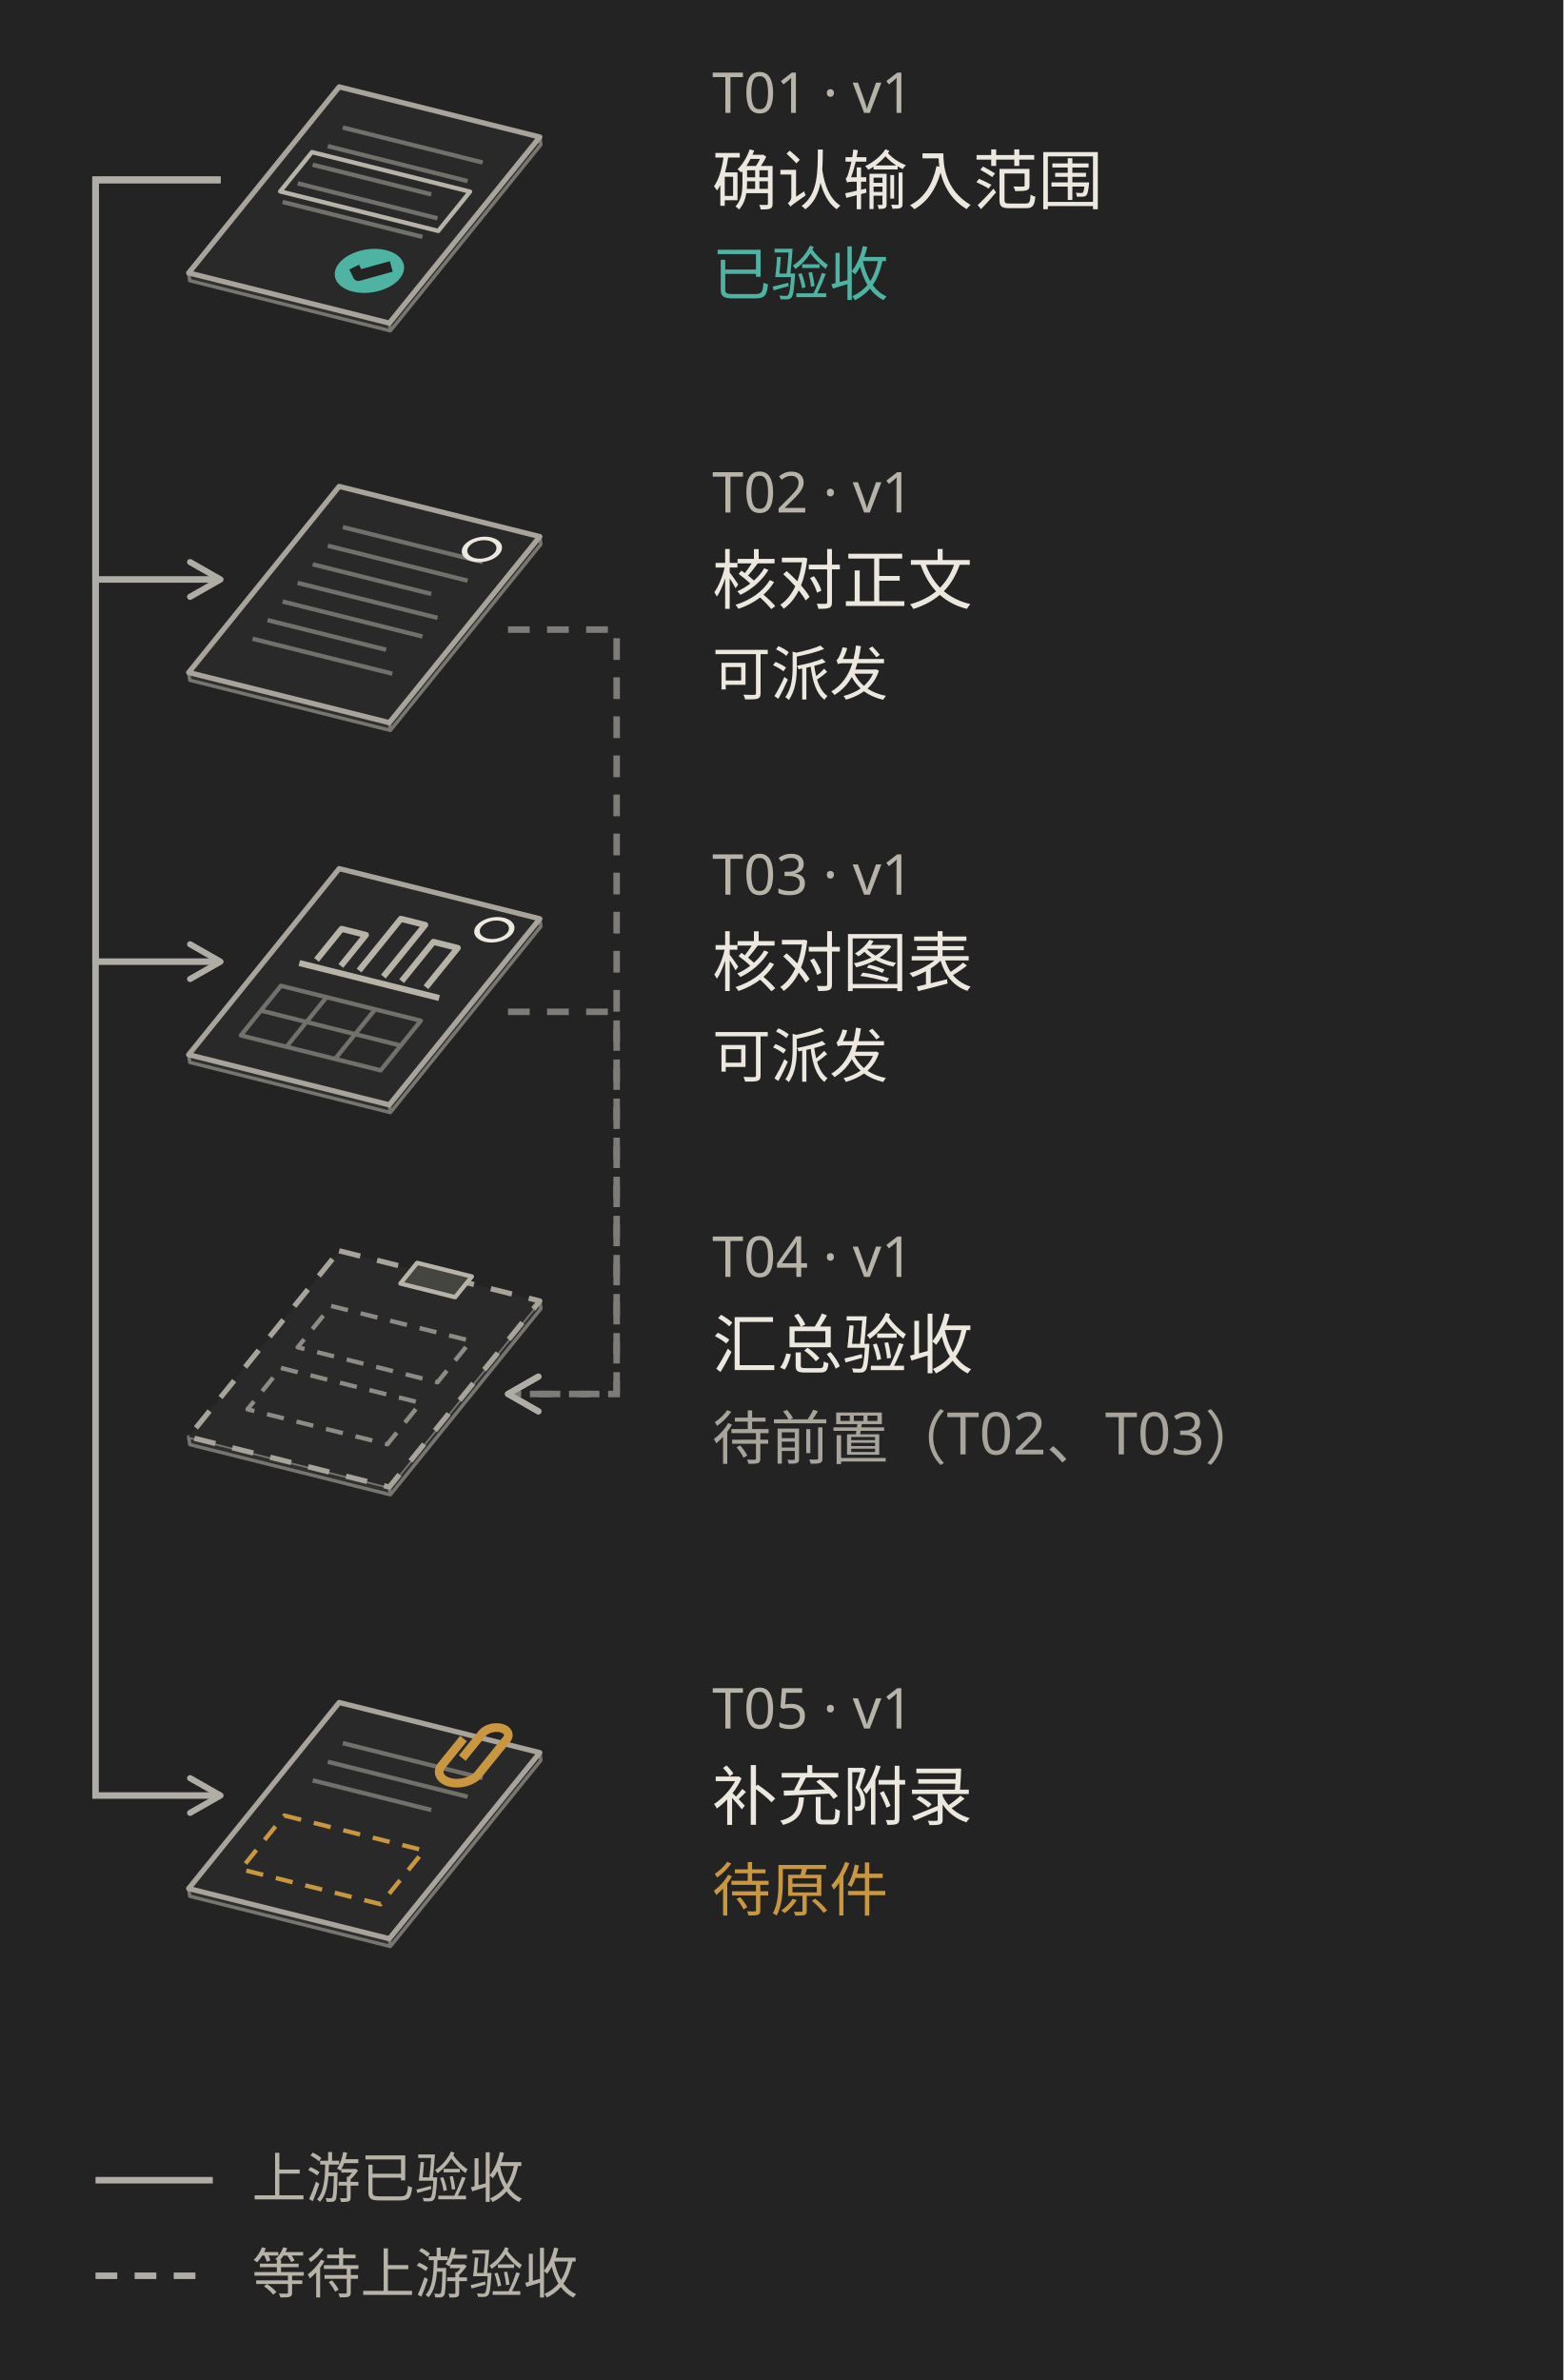
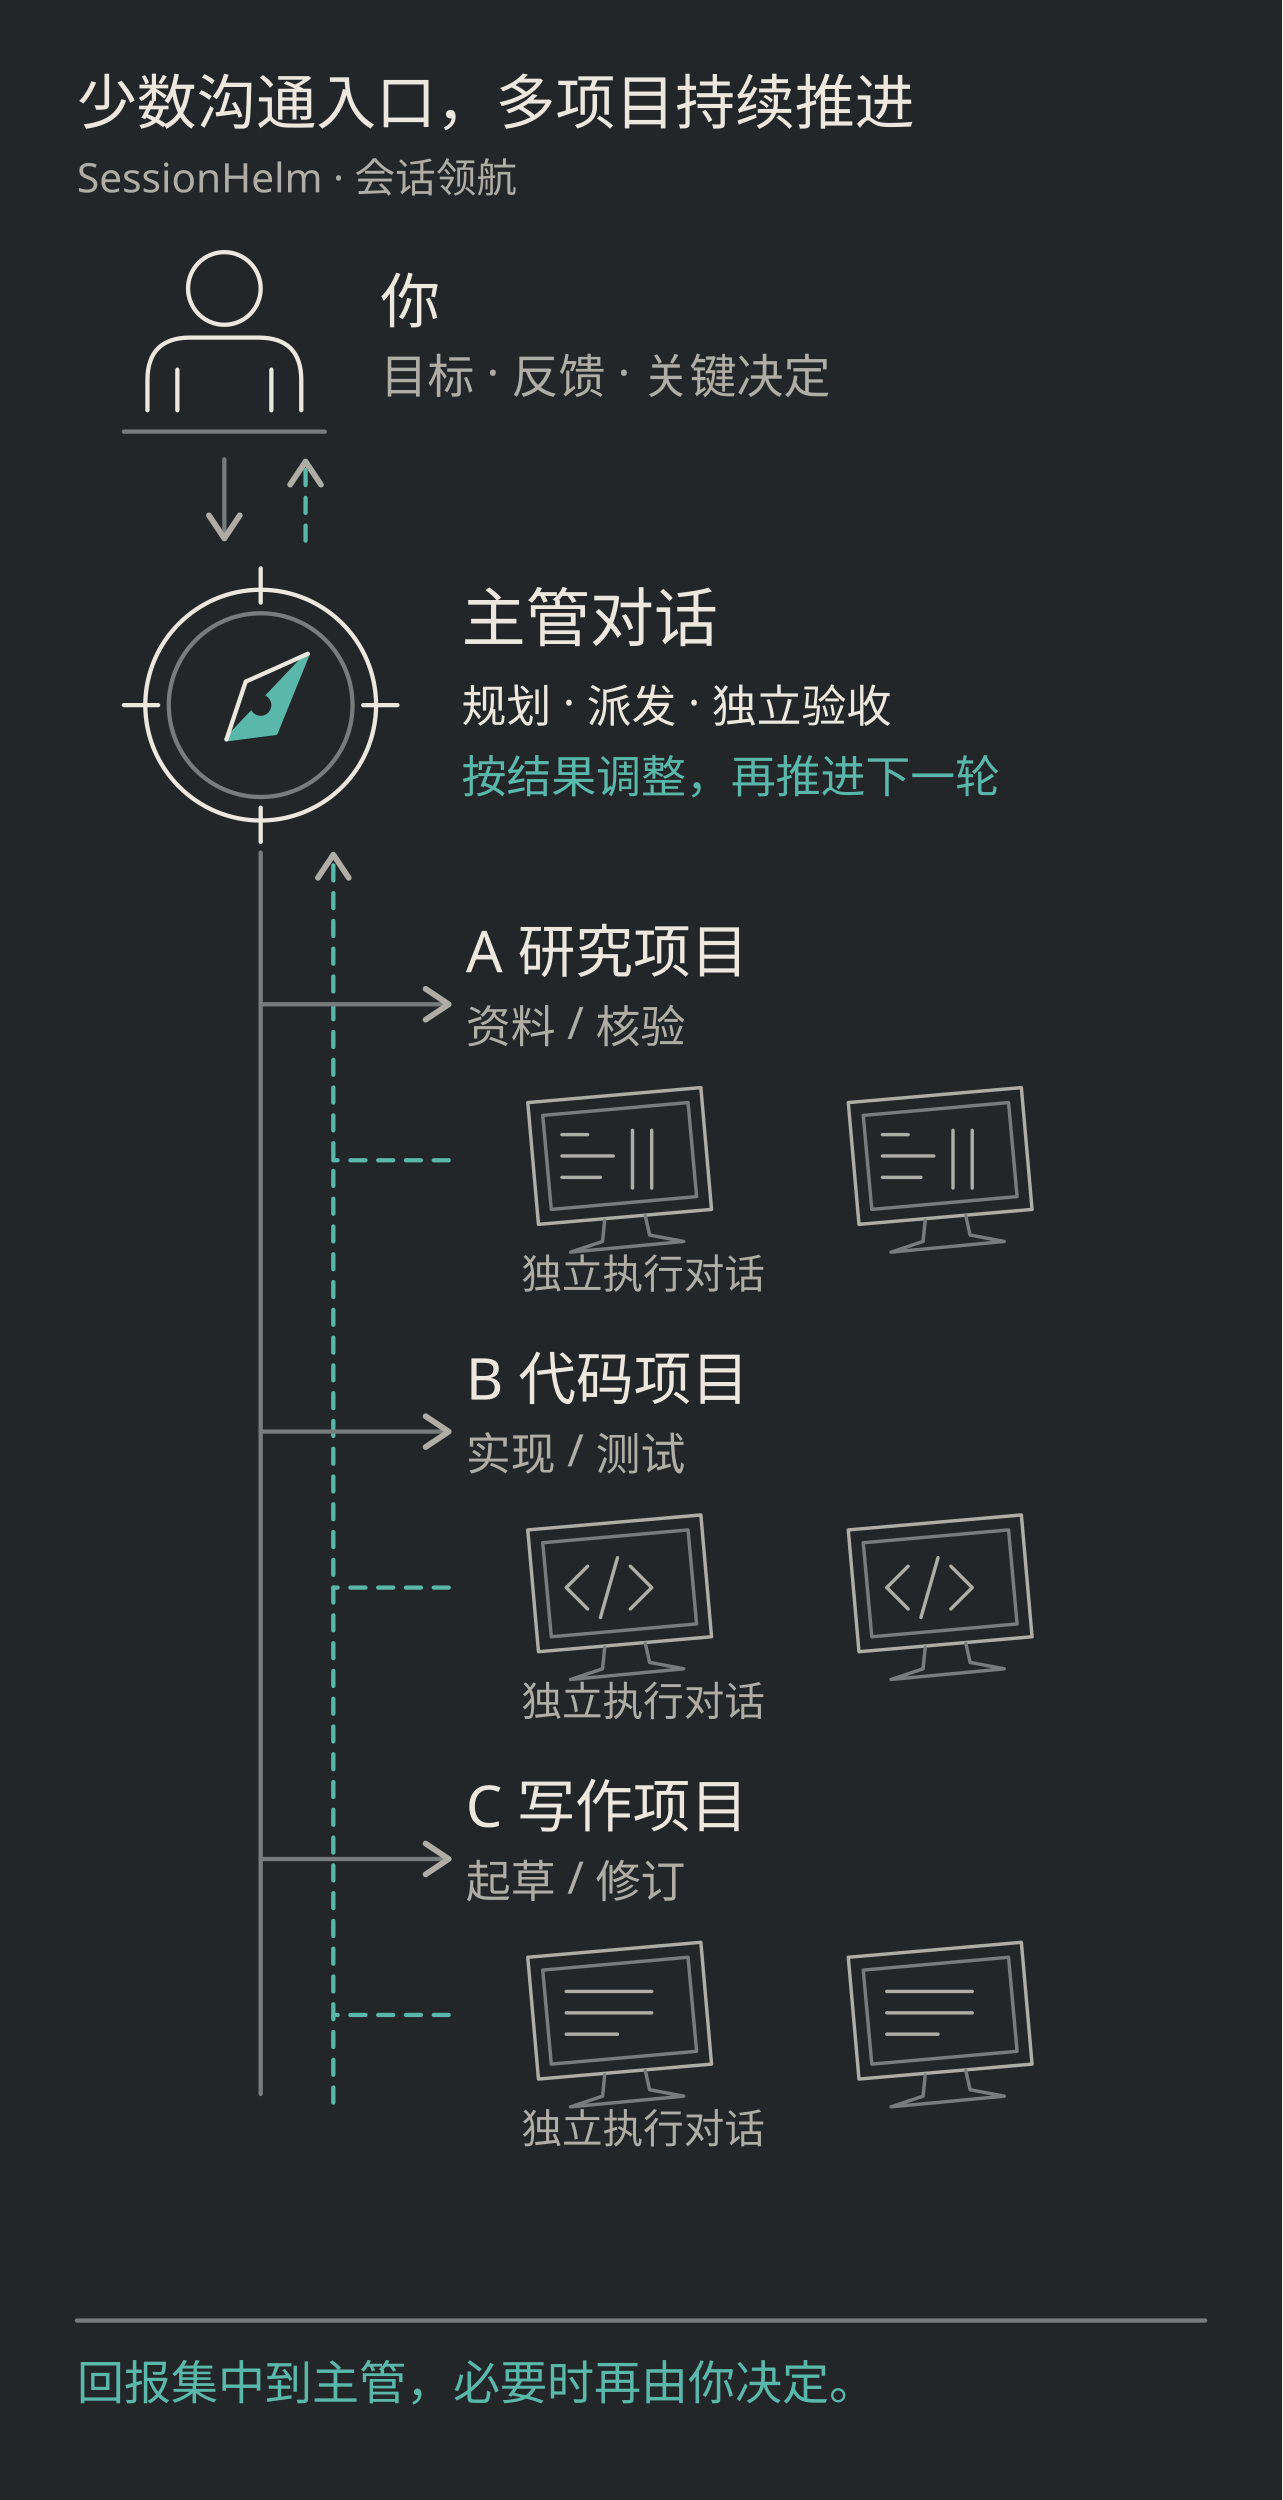
- <svg xmlns="http://www.w3.org/2000/svg" width="360" height="548" viewBox="0 0 360 548" role="img" aria-labelledby="title desc">
-   <style>text{font-family:"Segoe UI", "Noto Sans SC", "Microsoft YaHei",sans-serif}path{vector-effect:non-scaling-stroke}</style>
-   <path d="M0 0H360V548H0Z" fill="#232323" />
+ <svg xmlns="http://www.w3.org/2000/svg" width="600" height="1170" viewBox="0 0 600 1170" role="img" aria-labelledby="title desc">
+   <rect width="600" height="1170" fill="#232629" />
+   <style>text{font-family:"Segoe UI","Microsoft YaHei","Noto Sans SC",sans-serif}path{stroke-linecap:round;stroke-linejoin:round}</style>
  <defs>
-     <marker id="arrow" orient="auto" markerUnits="userSpaceOnUse" refX="8" refY="5" markerWidth="10" markerHeight="10">
-       <path d="M1 1L8 5 1 9" fill="none" stroke="#B0ADA7" stroke-width="1.4" stroke-linecap="round" stroke-linejoin="round" />
+     <marker id="arrow" viewBox="0 0 10 10" refX="8" refY="5" markerWidth="9" markerHeight="9" orient="auto-start-reverse">
+       <path d="m2 1 6 4-6 4" stroke="#B0ADA7" stroke-width="1.5" fill="none" />
    </marker>
  </defs>
-   <path data-from="T01" data-to="T02" data-upstream-accepted="true" d="M50.775 41.42H22V133.42H50.775" fill="none" stroke="#B0ADA7" stroke-width="1.5" marker-end="url(#arrow)" />
-   <path data-from="T01" data-to="T03" data-upstream-accepted="true" d="M50.775 41.42H22V221.42H50.775" fill="none" stroke="#B0ADA7" stroke-width="1.5" marker-end="url(#arrow)" />
-   <path data-from="T02" data-to="T04" data-upstream-accepted="false" d="M116.975 144.97H142V320.97H116.975" fill="none" stroke="#7E7C78" stroke-width="1.5" stroke-dasharray="5 4" marker-end="url(#arrow)" />
-   <path data-from="T03" data-to="T04" data-upstream-accepted="false" d="M116.975 232.97H142V320.97H116.975" fill="none" stroke="#7E7C78" stroke-width="1.5" stroke-dasharray="5 4" marker-end="url(#arrow)" />
-   <path data-from="T01" data-to="T05" data-upstream-accepted="true" d="M50.775 41.42H22V413.42H50.775" fill="none" stroke="#B0ADA7" stroke-width="1.5" marker-end="url(#arrow)" />
-   <g transform="matrix(0.7 0.175 -0.385 0.476 78.1 20)" stroke-linejoin="round">
-     <path d="M0 90H66l2 3H2Z M66 0l2 3v90l-2-3Z" fill="#303031" stroke="#77756F" stroke-width=".8" />
-     <path d="M0 0H66V90H0Z" fill="#292929" stroke="#A8A49B" stroke-width="1.2" />
-     <path d="M10 16H56" stroke="#72706B" fill="none" />
-     <path d="M10 25H56" stroke="#72706B" fill="none" />
-     <path d="M10 34H49" stroke="#72706B" fill="none" />
-     <path d="M10 43H56" stroke="#72706B" fill="none" />
-     <path d="M10 52H56" stroke="#72706B" fill="none" />
-     <path d="M7 29H59V48H7Z" fill="none" stroke="#B8B3A8" />
-     <circle cx="49" cy="71" r="10" fill="#4FB3A3" />
-     <path d="m44 71 3 3 7-7" fill="none" stroke="#232323" stroke-width="2.5" />
+   <text x="36" y="58" font-size="28" fill="#ECE8DF" text-anchor="start">少数沟通入口，多项目持续推进</text>
+   <text x="36" y="90" font-size="19" fill="#B0ADA7" text-anchor="start">SessionHelm · 会话领航</text>
+   <g transform="translate(105 164)" fill="none" stroke="#ECE8DF" stroke-width="2">
+     <circle cy="-29" r="17" />
+     <path d="M-36 28V14Q-36-6-16-6H16Q36-6 36 14V28M-22 28V9M22 28V9" />
+     <path d="M-47 38H47" stroke="#777C7D" />
  </g>
-   <text x="164" y="26" font-size="13" fill="#B8B3A8" font-family="Consolas,monospace">T01 · v1</text>
-   <text x="164" y="47" font-size="15" fill="#ECE8DF">确认输入范围</text>
-   <text x="164" y="68" font-size="13.5" fill="#4FB3A3">已验收</text>
-   <g transform="matrix(0.7 0.175 -0.385 0.476 78.1 112)" stroke-linejoin="round">
-     <path d="M0 90H66l2 3H2Z M66 0l2 3v90l-2-3Z" fill="#303031" stroke="#77756F" stroke-width=".8" />
-     <path d="M0 0H66V90H0Z" fill="#292929" stroke="#A8A49B" stroke-width="1.2" />
-     <path d="M10 16H56" stroke="#72706B" fill="none" />
-     <path d="M10 25H56" stroke="#72706B" fill="none" />
-     <path d="M10 34H49" stroke="#72706B" fill="none" />
-     <path d="M10 43H56" stroke="#72706B" fill="none" />
-     <path d="M10 52H56" stroke="#72706B" fill="none" />
-     <path d="M10 61H49" stroke="#72706B" fill="none" />
-     <path d="M10 70H56" stroke="#72706B" fill="none" />
-     <circle cx="53" cy="11" r="5" fill="#292929" stroke="#ECE8DF" stroke-width="1.6" />
+   <text x="178" y="151" font-size="28" fill="#ECE8DF" text-anchor="start">你</text>
+   <text x="178" y="184" font-size="22" fill="#B0ADA7" text-anchor="start">目标 · 反馈 · 关键决定</text>
+   <path d="M105 215V252" stroke="#777C7D" stroke-width="2" fill="none" marker-end="url(#arrow)" />
+   <path d="M143 253V216" stroke="#59B8AA" stroke-width="2" fill="none" stroke-dasharray="7 6" marker-end="url(#arrow)" />
+   <g transform="translate(122 330)" fill="none" stroke="#ECE8DF" stroke-width="2">
+     <circle r="54" />
+     <circle r="43" stroke="#777C7D" />
+     <path d="M0 -64V-48M0 48V64M-64 0H-48M48 0H64" />
+     <path d="M-16 16 22-24 7 13Z" fill="#59B8AA" stroke="#59B8AA" />
+     <path d="M-16 16-7-11 22-24" />
+     <circle r="4" fill="#232629" stroke="#232629" />
  </g>
-   <text x="164" y="118" font-size="13" fill="#B8B3A8" font-family="Consolas,monospace">T02 · v1</text>
-   <text x="164" y="139" font-size="15" fill="#ECE8DF">核对正文</text>
-   <text x="164" y="160" font-size="13.5" fill="#ECE8DF">可派发</text>
-   <g transform="matrix(0.7 0.175 -0.385 0.476 78.1 200)" stroke-linejoin="round">
-     <path d="M0 90H66l2 3H2Z M66 0l2 3v90l-2-3Z" fill="#303031" stroke="#77756F" stroke-width=".8" />
-     <path d="M0 0H66V90H0Z" fill="#292929" stroke="#A8A49B" stroke-width="1.2" />
-     <path d="M10 42H56 M14 39V24h8v15 M28 39V14h8v25 M42 39V20h8v19" fill="none" stroke="#B8B3A8" stroke-width="1.4" />
-     <path d="M10 53H56V77H10Z M10 65H56 M25 53V77 M41 53V77" stroke="#72706B" fill="none" />
-     <circle cx="56" cy="9" r="5" fill="#292929" stroke="#ECE8DF" stroke-width="1.6" />
+   <text x="216" y="300" font-size="30" fill="#ECE8DF" text-anchor="start">主管对话</text>
+   <text x="216" y="338" font-size="21" fill="#ECE8DF" text-anchor="start">规划 · 派发 · 独立验收</text>
+   <text x="216" y="371" font-size="21" fill="#59B8AA" text-anchor="start">按结果调整，再推进下一轮</text>
+   <path d="M122 399V980" stroke="#777C7D" stroke-width="2" fill="none" />
+   <path d="M156 984V400" stroke="#59B8AA" stroke-width="2" fill="none" stroke-dasharray="7 6" marker-end="url(#arrow)" />
+   <path d="M122 470H210" stroke="#777C7D" stroke-width="2" fill="none" marker-end="url(#arrow)" />
+   <path d="M210 543H156" stroke="#59B8AA" stroke-width="2" fill="none" stroke-dasharray="7 6" />
+   <text x="218" y="455" font-size="27" fill="#ECE8DF" text-anchor="start">A  研究项目</text>
+   <text x="218" y="488" font-size="21" fill="#B0ADA7" text-anchor="start">资料 / 核验</text>
+   <g transform="translate(245 509)" stroke="#B0ADA7" stroke-width="1.6" fill="none">
+     <path d="M2 7 83 0 88 57 7 64Z" />
+     <path d="M9 13 77 7 81 51 13 57Z" stroke="#777C7D" />
+     <path d="M18 22H30M18 32H42M18 42H36M51 20V47M60 20V47" />
+     <path d="M38 62 37 72 22 77 75 72 59 69 57 60" stroke="#777C7D" />
  </g>
-   <text x="164" y="206" font-size="13" fill="#B8B3A8" font-family="Consolas,monospace">T03 · v1</text>
-   <text x="164" y="227" font-size="15" fill="#ECE8DF">核对图表</text>
-   <text x="164" y="248" font-size="13.5" fill="#ECE8DF">可派发</text>
-   <g transform="matrix(0.7 0.175 -0.385 0.476 78.1 288)" stroke-linejoin="round">
-     <path d="M0 90H66l2 3H2Z M66 0l2 3v90l-2-3Z" fill="#303031" stroke="#77756F" stroke-width=".8" />
-     <path d="M0 0H66V90H0Z" fill="#292929" stroke="#A8A49B" stroke-width="1.2" stroke-dasharray="5 4" />
-     <path d="M24-3H42V7H24Z" fill="#444441" stroke="#B8B3A8" />
-     <path d="M10 23H56V43H10Z M10 53H56V73H10Z" fill="none" stroke="#8E8B85" stroke-dasharray="4 3" />
+   <g transform="translate(395 509)" stroke="#B0ADA7" stroke-width="1.6" fill="none">
+     <path d="M2 7 83 0 88 57 7 64Z" />
+     <path d="M9 13 77 7 81 51 13 57Z" stroke="#777C7D" />
+     <path d="M18 22H30M18 32H42M18 42H36M51 20V47M60 20V47" />
+     <path d="M38 62 37 72 22 77 75 72 59 69 57 60" stroke="#777C7D" />
  </g>
-   <text x="164" y="294" font-size="13" fill="#B8B3A8" font-family="Consolas,monospace">T04 · v1</text>
-   <text x="164" y="315" font-size="15" fill="#ECE8DF">汇总验收</text>
-   <text x="164" y="336" font-size="13.5" fill="#A8A49B">待前置（T02、T03）</text>
-   <g transform="matrix(0.7 0.175 -0.385 0.476 78.1 392)" stroke-linejoin="round">
-     <path d="M0 90H66l2 3H2Z M66 0l2 3v90l-2-3Z" fill="#303031" stroke="#77756F" stroke-width=".8" />
-     <path d="M0 0H66V90H0Z" fill="#292929" stroke="#A8A49B" stroke-width="1.2" />
-     <path d="M10 16H56" stroke="#72706B" fill="none" />
-     <path d="M10 25H56" stroke="#72706B" fill="none" />
-     <path d="M10 34H49" stroke="#72706B" fill="none" />
-     <path d="M46 10V-2a4 4 0 0 1 8 0v17a6 6 0 0 1-12 0V2" stroke="#C9973F" fill="none" stroke-width="2" />
-     <path d="M10 51H56V77H10Z" stroke="#C9973F" fill="none" stroke-dasharray="4 3" />
+   <text x="244" y="603" font-size="19" fill="#B0ADA7" text-anchor="start">独立执行对话</text>
+   <path d="M122 670H210" stroke="#777C7D" stroke-width="2" fill="none" marker-end="url(#arrow)" />
+   <path d="M210 743H156" stroke="#59B8AA" stroke-width="2" fill="none" stroke-dasharray="7 6" />
+   <text x="218" y="655" font-size="27" fill="#ECE8DF" text-anchor="start">B  代码项目</text>
+   <text x="218" y="688" font-size="21" fill="#B0ADA7" text-anchor="start">实现 / 测试</text>
+   <g transform="translate(245 709)" stroke="#B0ADA7" stroke-width="1.6" fill="none">
+     <path d="M2 7 83 0 88 57 7 64Z" />
+     <path d="M9 13 77 7 81 51 13 57Z" stroke="#777C7D" />
+     <path d="m30 24-10 10 10 10m20-20 10 10-10 10M44 20 36 48" />
+     <path d="M38 62 37 72 22 77 75 72 59 69 57 60" stroke="#777C7D" />
  </g>
-   <text x="164" y="398" font-size="13" fill="#B8B3A8" font-family="Consolas,monospace">T05 · v1</text>
-   <text x="164" y="419" font-size="15" fill="#ECE8DF">补充附录</text>
-   <text x="164" y="440" font-size="13.5" fill="#C9973F">待原件</text>
-   <path d="M22 502h27" fill="none" stroke="#B0ADA7" stroke-width="1.5" />
-   <text x="58" y="506" font-size="12.5" fill="#B8B3A8">上游已验收</text>
-   <path d="M22 524h27" fill="none" stroke="#B0ADA7" stroke-width="1.5" stroke-dasharray="5 4" />
-   <text x="58" y="528" font-size="12.5" fill="#B8B3A8">等待上游验收</text>
+   <g transform="translate(395 709)" stroke="#B0ADA7" stroke-width="1.6" fill="none">
+     <path d="M2 7 83 0 88 57 7 64Z" />
+     <path d="M9 13 77 7 81 51 13 57Z" stroke="#777C7D" />
+     <path d="m30 24-10 10 10 10m20-20 10 10-10 10M44 20 36 48" />
+     <path d="M38 62 37 72 22 77 75 72 59 69 57 60" stroke="#777C7D" />
+   </g>
+   <text x="244" y="803" font-size="19" fill="#B0ADA7" text-anchor="start">独立执行对话</text>
+   <path d="M122 870H210" stroke="#777C7D" stroke-width="2" fill="none" marker-end="url(#arrow)" />
+   <path d="M210 943H156" stroke="#59B8AA" stroke-width="2" fill="none" stroke-dasharray="7 6" />
+   <text x="218" y="855" font-size="27" fill="#ECE8DF" text-anchor="start">C  写作项目</text>
+   <text x="218" y="888" font-size="21" fill="#B0ADA7" text-anchor="start">起草 / 修订</text>
+   <g transform="translate(245 909)" stroke="#B0ADA7" stroke-width="1.6" fill="none">
+     <path d="M2 7 83 0 88 57 7 64Z" />
+     <path d="M9 13 77 7 81 51 13 57Z" stroke="#777C7D" />
+     <path d="M20 23H60M20 33H60M20 43H44" />
+     <path d="M38 62 37 72 22 77 75 72 59 69 57 60" stroke="#777C7D" />
+   </g>
+   <g transform="translate(395 909)" stroke="#B0ADA7" stroke-width="1.6" fill="none">
+     <path d="M2 7 83 0 88 57 7 64Z" />
+     <path d="M9 13 77 7 81 51 13 57Z" stroke="#777C7D" />
+     <path d="M20 23H60M20 33H60M20 43H44" />
+     <path d="M38 62 37 72 22 77 75 72 59 69 57 60" stroke="#777C7D" />
+   </g>
+   <text x="244" y="1003" font-size="19" fill="#B0ADA7" text-anchor="start">独立执行对话</text>
+   <path d="M36 1086H564" stroke="#777C7D" stroke-width="2" fill="none" />
+   <text x="36" y="1123" font-size="22" fill="#59B8AA" text-anchor="start">回报集中到主管，必要时再由你决定。</text>
</svg>
